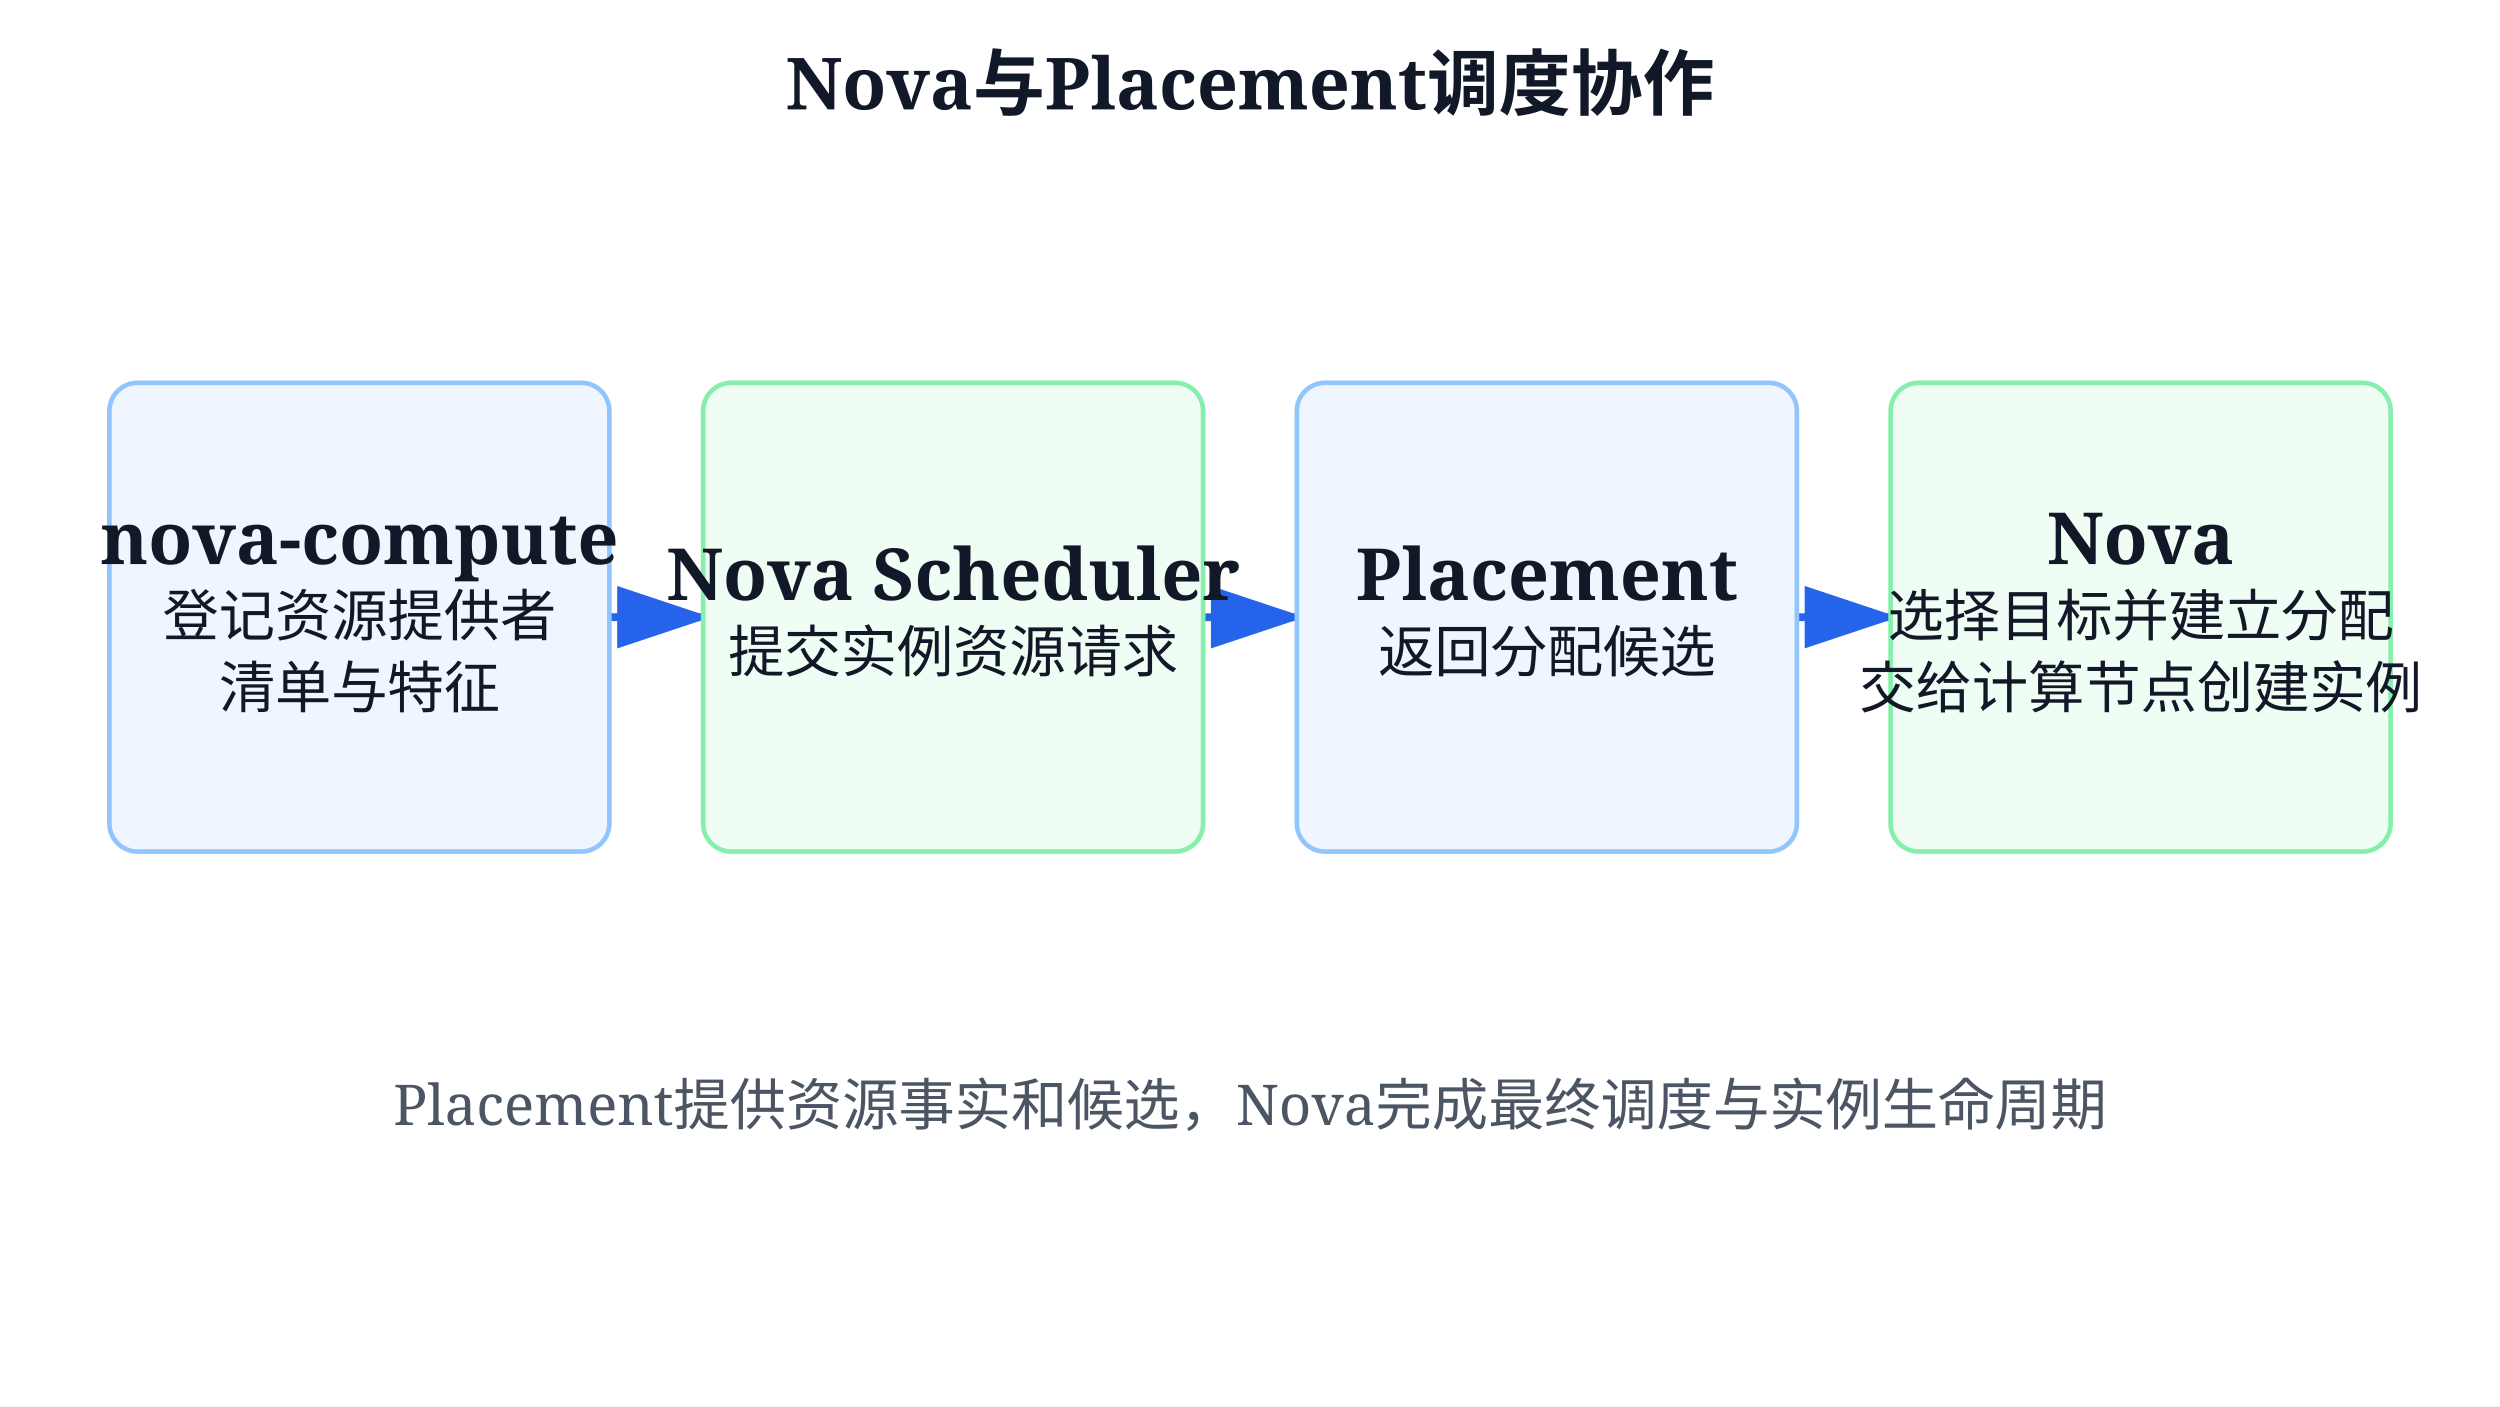
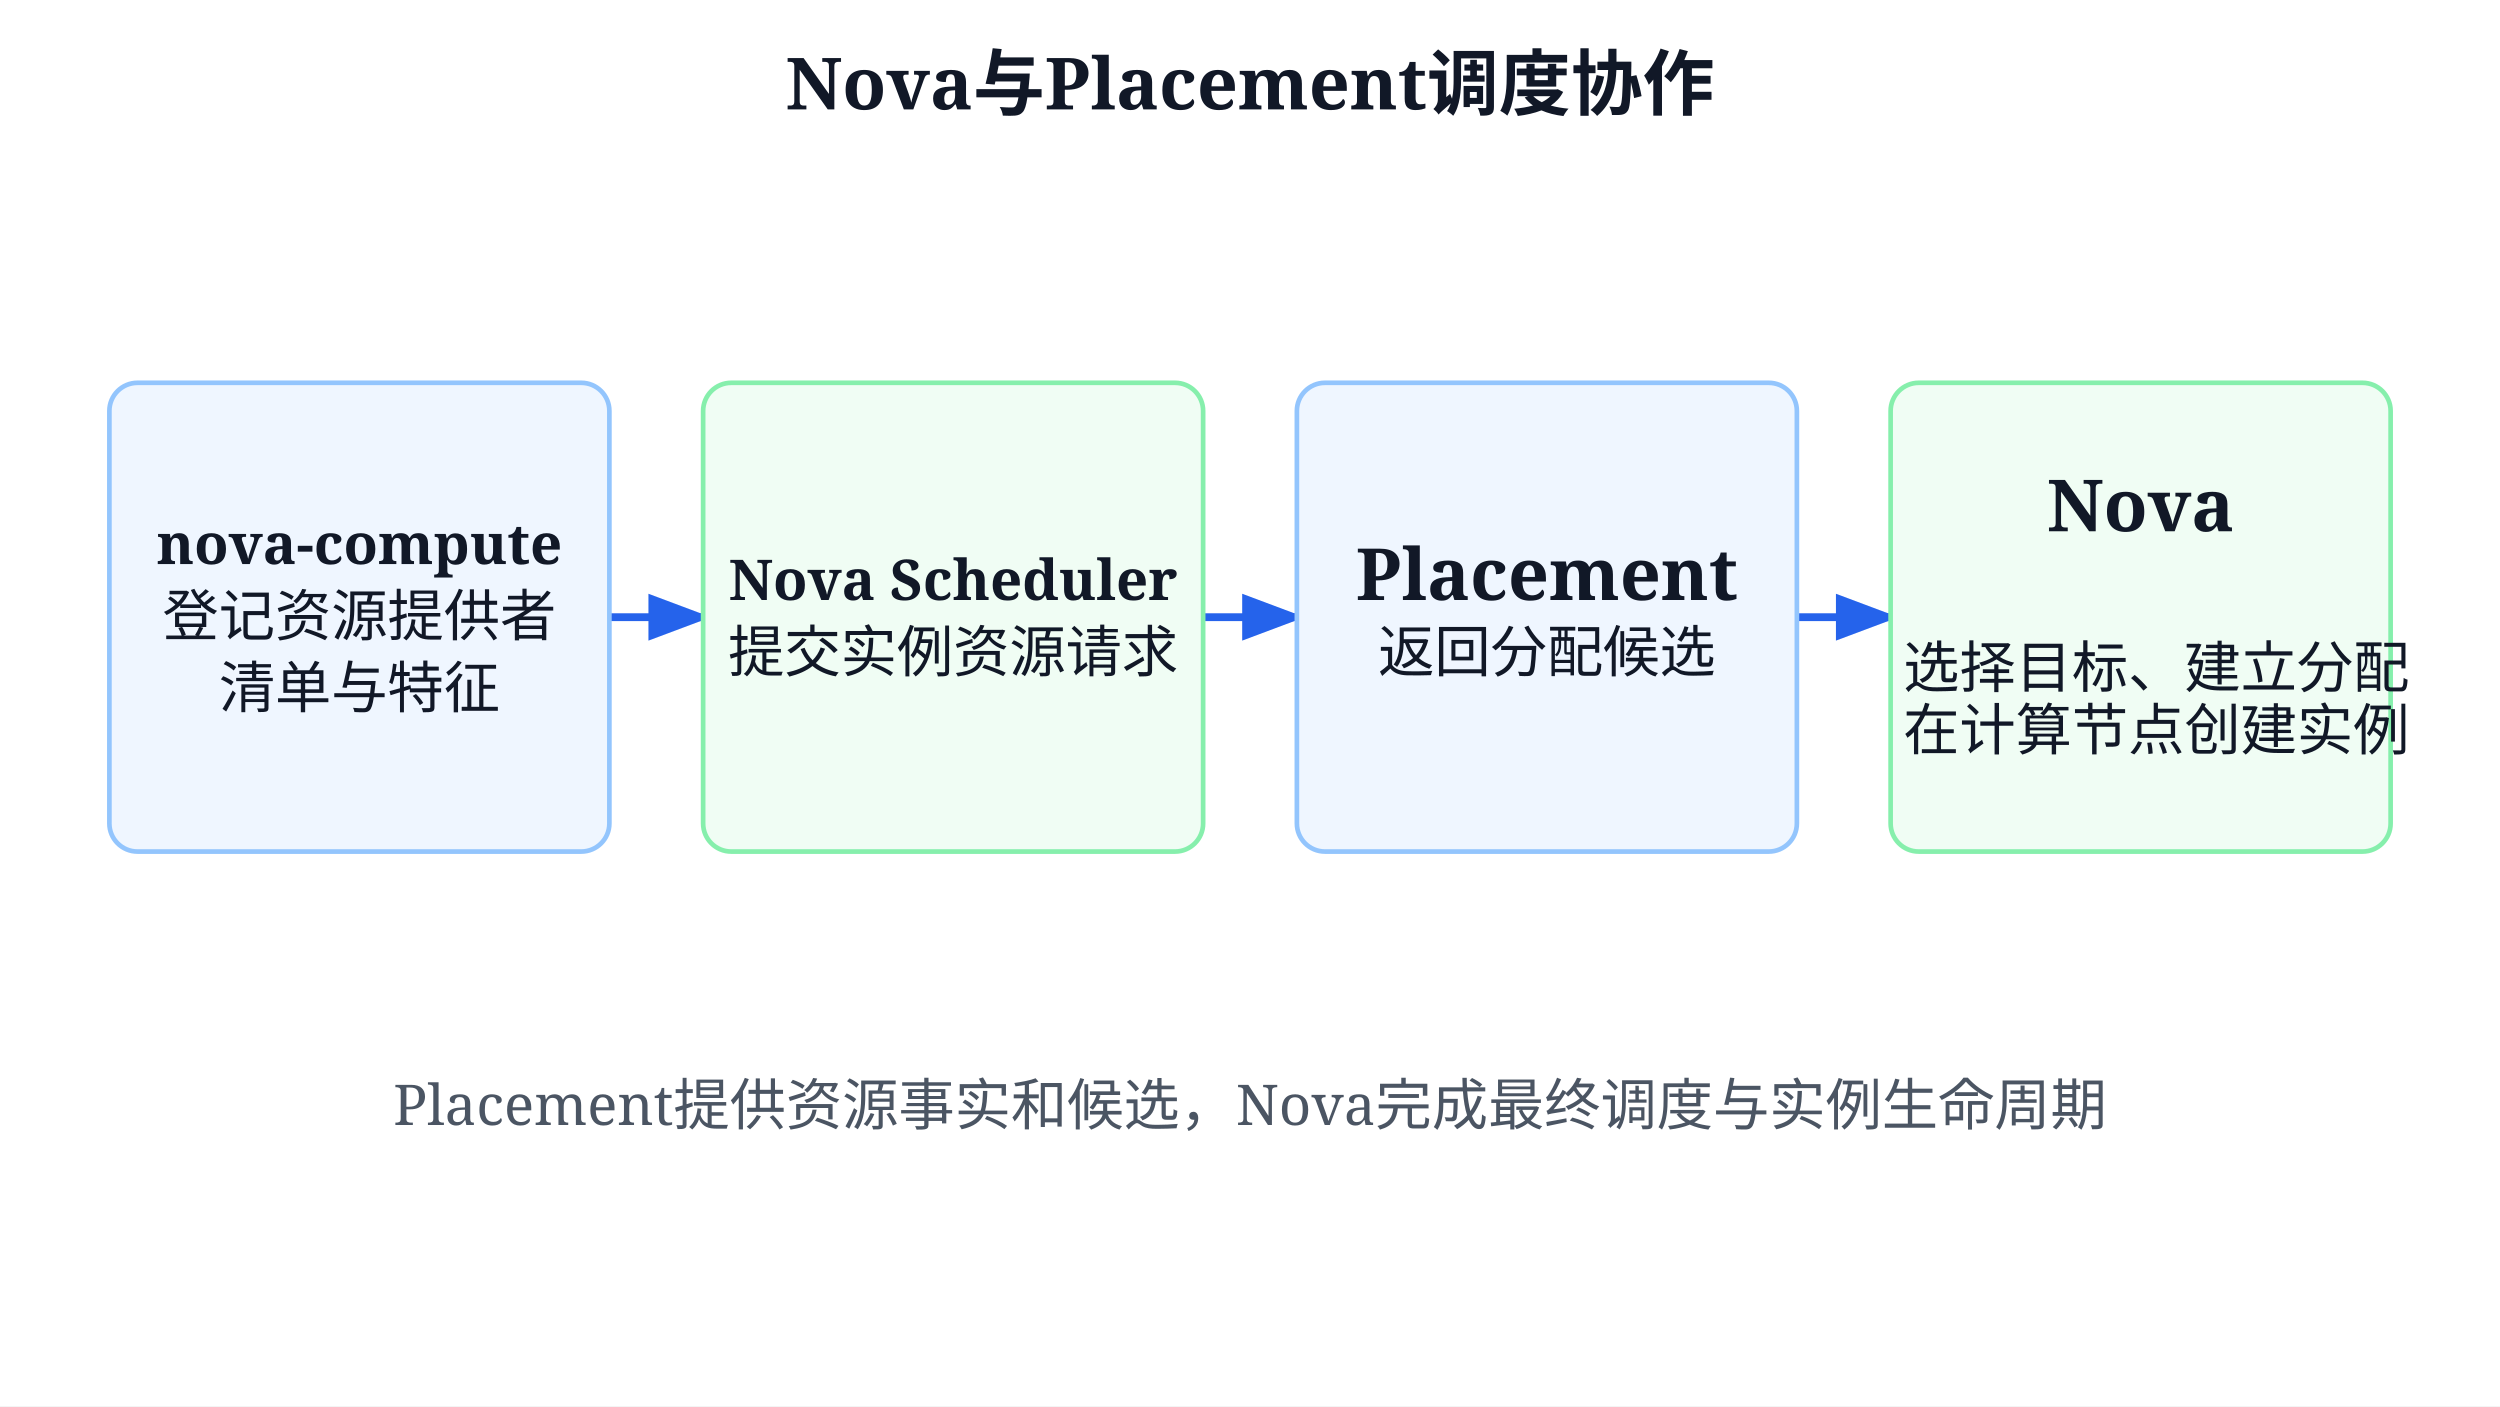
<svg xmlns="http://www.w3.org/2000/svg" viewBox="0 0 1600 900" width="1600" height="900">
  <style>text{font-family:"SimSun","宋体",serif;font-size:36px;fill:#111827} .title{font-size:46px;font-weight:700} .sub{font-size:36px;fill:#4b5563} .white{fill:#fff}</style>
  <defs>
-     <marker id="blue" markerWidth="12" markerHeight="8" refX="11" refY="4" orient="auto">
-       <path d="M0,0 L12,4 L0,8 Z" fill="#2563eb" />
+     <marker id="blue" markerWidth="8" markerHeight="6" refX="7" refY="3" orient="auto">
+       <path d="M0,0 L8,3 L0,6 Z" fill="#2563eb" />
    </marker>
-     <marker id="green" markerWidth="12" markerHeight="8" refX="11" refY="4" orient="auto">
-       <path d="M0,0 L12,4 L0,8 Z" fill="#16a34a" />
+     <marker id="green" markerWidth="8" markerHeight="6" refX="7" refY="3" orient="auto">
+       <path d="M0,0 L8,3 L0,6 Z" fill="#16a34a" />
    </marker>
-     <marker id="purple" markerWidth="12" markerHeight="8" refX="11" refY="4" orient="auto">
-       <path d="M0,0 L12,4 L0,8 Z" fill="#9333ea" />
+     <marker id="purple" markerWidth="8" markerHeight="6" refX="7" refY="3" orient="auto">
+       <path d="M0,0 L8,3 L0,6 Z" fill="#9333ea" />
    </marker>
  </defs>
  <rect width="1600" height="900" fill="#ffffff" />
  <text x="800" y="70" text-anchor="middle" class="title">Nova与Placement调度协作</text>
  <line x1="390" y1="395" x2="450" y2="395" stroke="#2563eb" stroke-width="5" marker-end="url(#blue)" />
  <line x1="770" y1="395" x2="830" y2="395" stroke="#2563eb" stroke-width="5" marker-end="url(#blue)" />
  <line x1="1150" y1="395" x2="1210" y2="395" stroke="#2563eb" stroke-width="5" marker-end="url(#blue)" />
  <rect x="70" y="245" width="320" height="300" rx="18" fill="#eff6ff" stroke="#93c5fd" stroke-width="3" />
-   <text x="230.0" y="361.0" text-anchor="middle" class="title">nova-compute</text>
+   <text x="230.0" y="361.0" text-anchor="middle" font-size="40" font-weight="700">nova-compute</text>
  <text x="230.0" y="407.0" text-anchor="middle">登记资源提供者</text>
  <text x="230.0" y="453.0" text-anchor="middle">清单与特征</text>
  <rect x="450" y="245" width="320" height="300" rx="18" fill="#f0fdf4" stroke="#86efac" stroke-width="3" />
-   <text x="610.0" y="384.0" text-anchor="middle" class="title">Nova Scheduler</text>
+   <text x="610.0" y="384.0" text-anchor="middle" font-size="34" font-weight="700">Nova Scheduler</text>
  <text x="610.0" y="430.0" text-anchor="middle">提交实例资源请求</text>
  <rect x="830" y="245" width="320" height="300" rx="18" fill="#eff6ff" stroke="#93c5fd" stroke-width="3" />
  <text x="990.0" y="384.0" text-anchor="middle" class="title">Placement</text>
  <text x="990.0" y="430.0" text-anchor="middle">返回分配候选</text>
  <rect x="1210" y="245" width="320" height="300" rx="18" fill="#f0fdf4" stroke="#86efac" stroke-width="3" />
-   <text x="1370.0" y="361.0" text-anchor="middle" class="title">Nova</text>
-   <text x="1370.0" y="407.0" text-anchor="middle">选择目标并建立分配</text>
-   <text x="1370.0" y="453.0" text-anchor="middle">交给计算节点创建实例</text>
+   <text x="1370.0" y="340" text-anchor="middle" class="title">Nova</text>
+   <text x="1380" y="440" text-anchor="middle" font-size="28">选择目标、建立分配</text>
+   <text x="1380" y="480" text-anchor="middle" font-size="27">在计算节点创建实例</text>
  <text x="800" y="720" text-anchor="middle" class="sub">Placement提供资源事实和候选，Nova完成最终调度与实例生命周期</text>
</svg>
